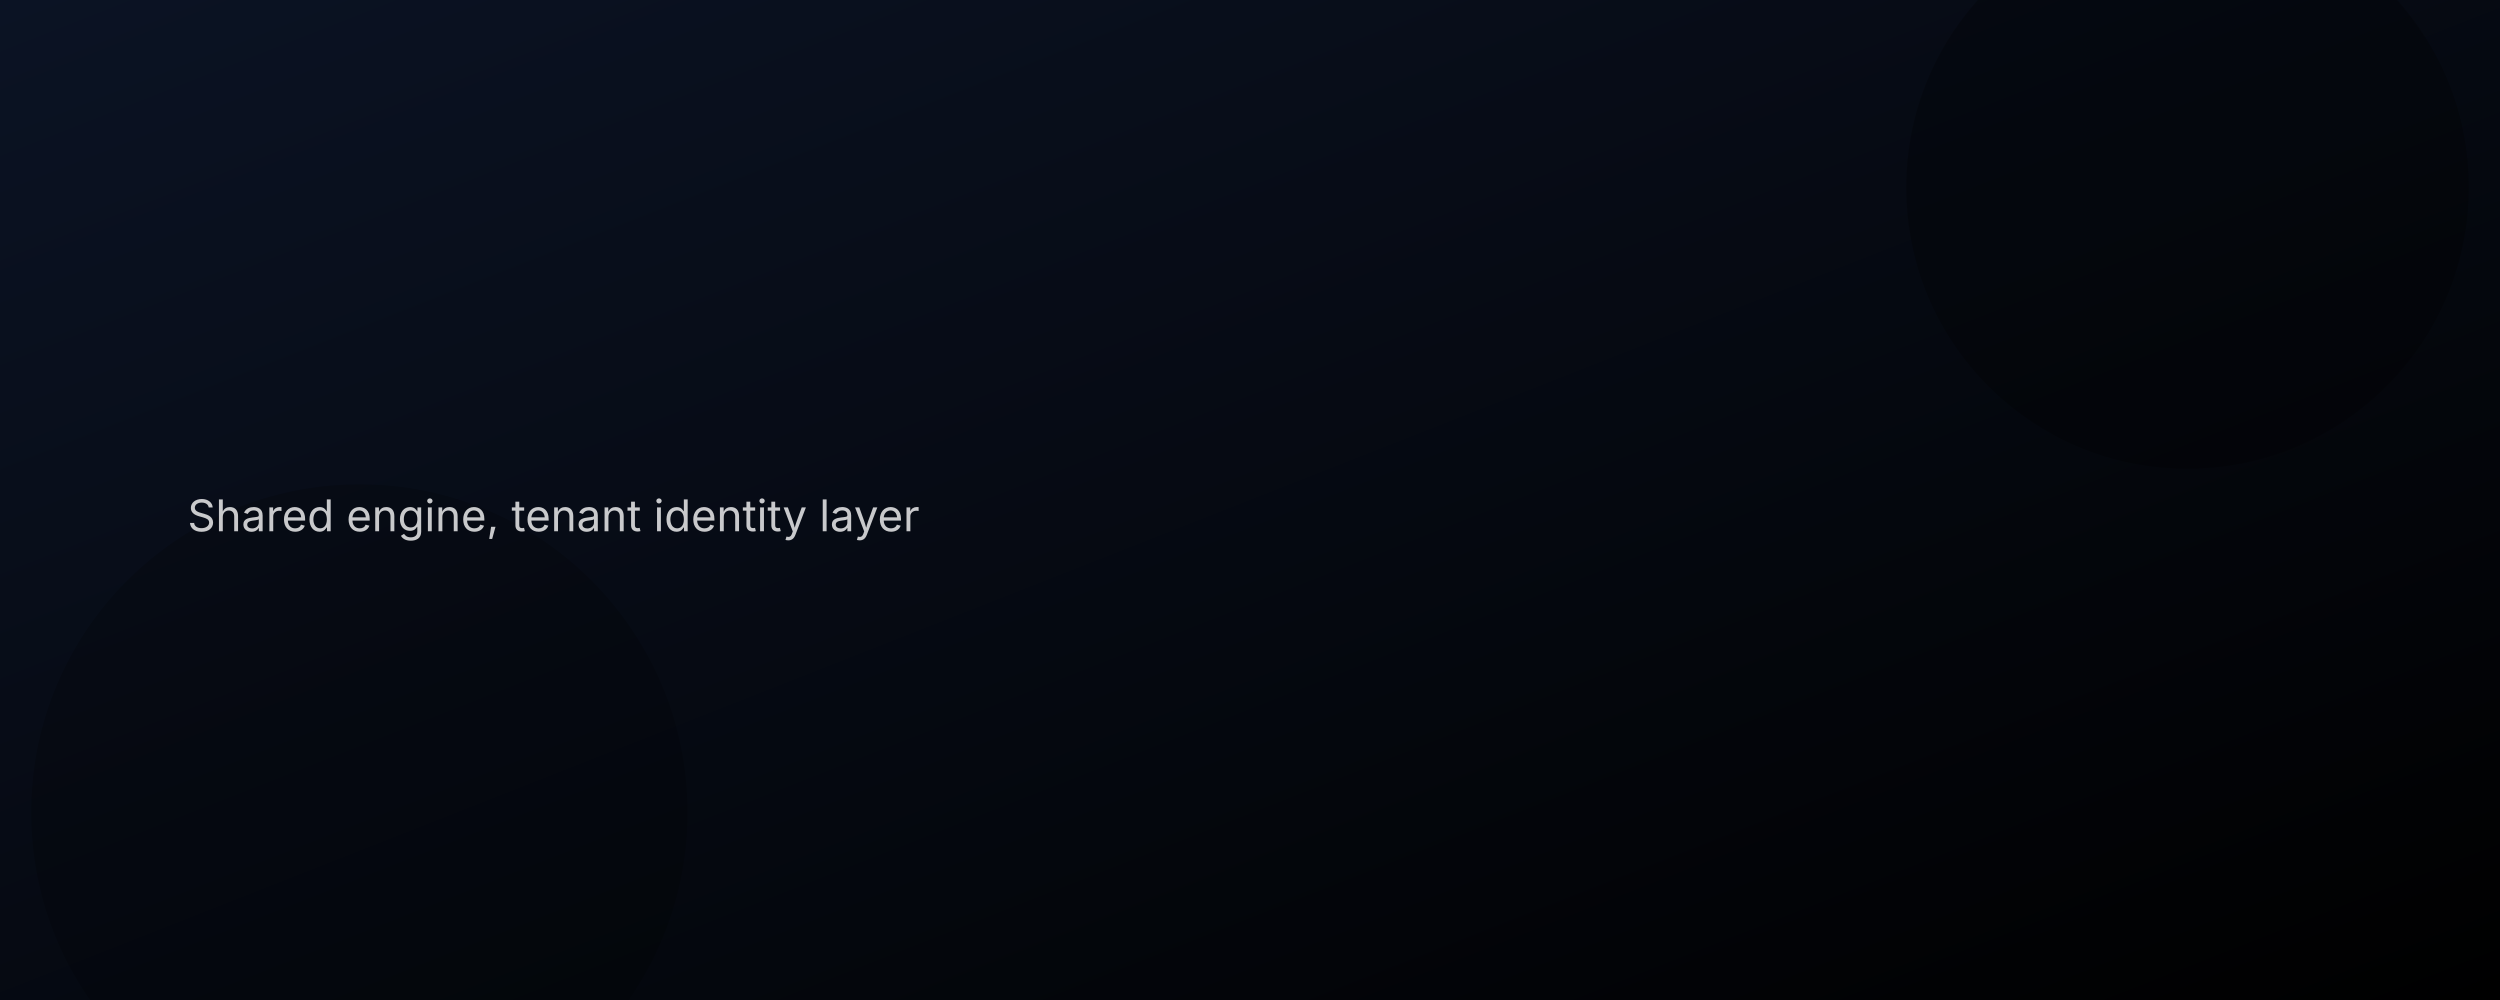
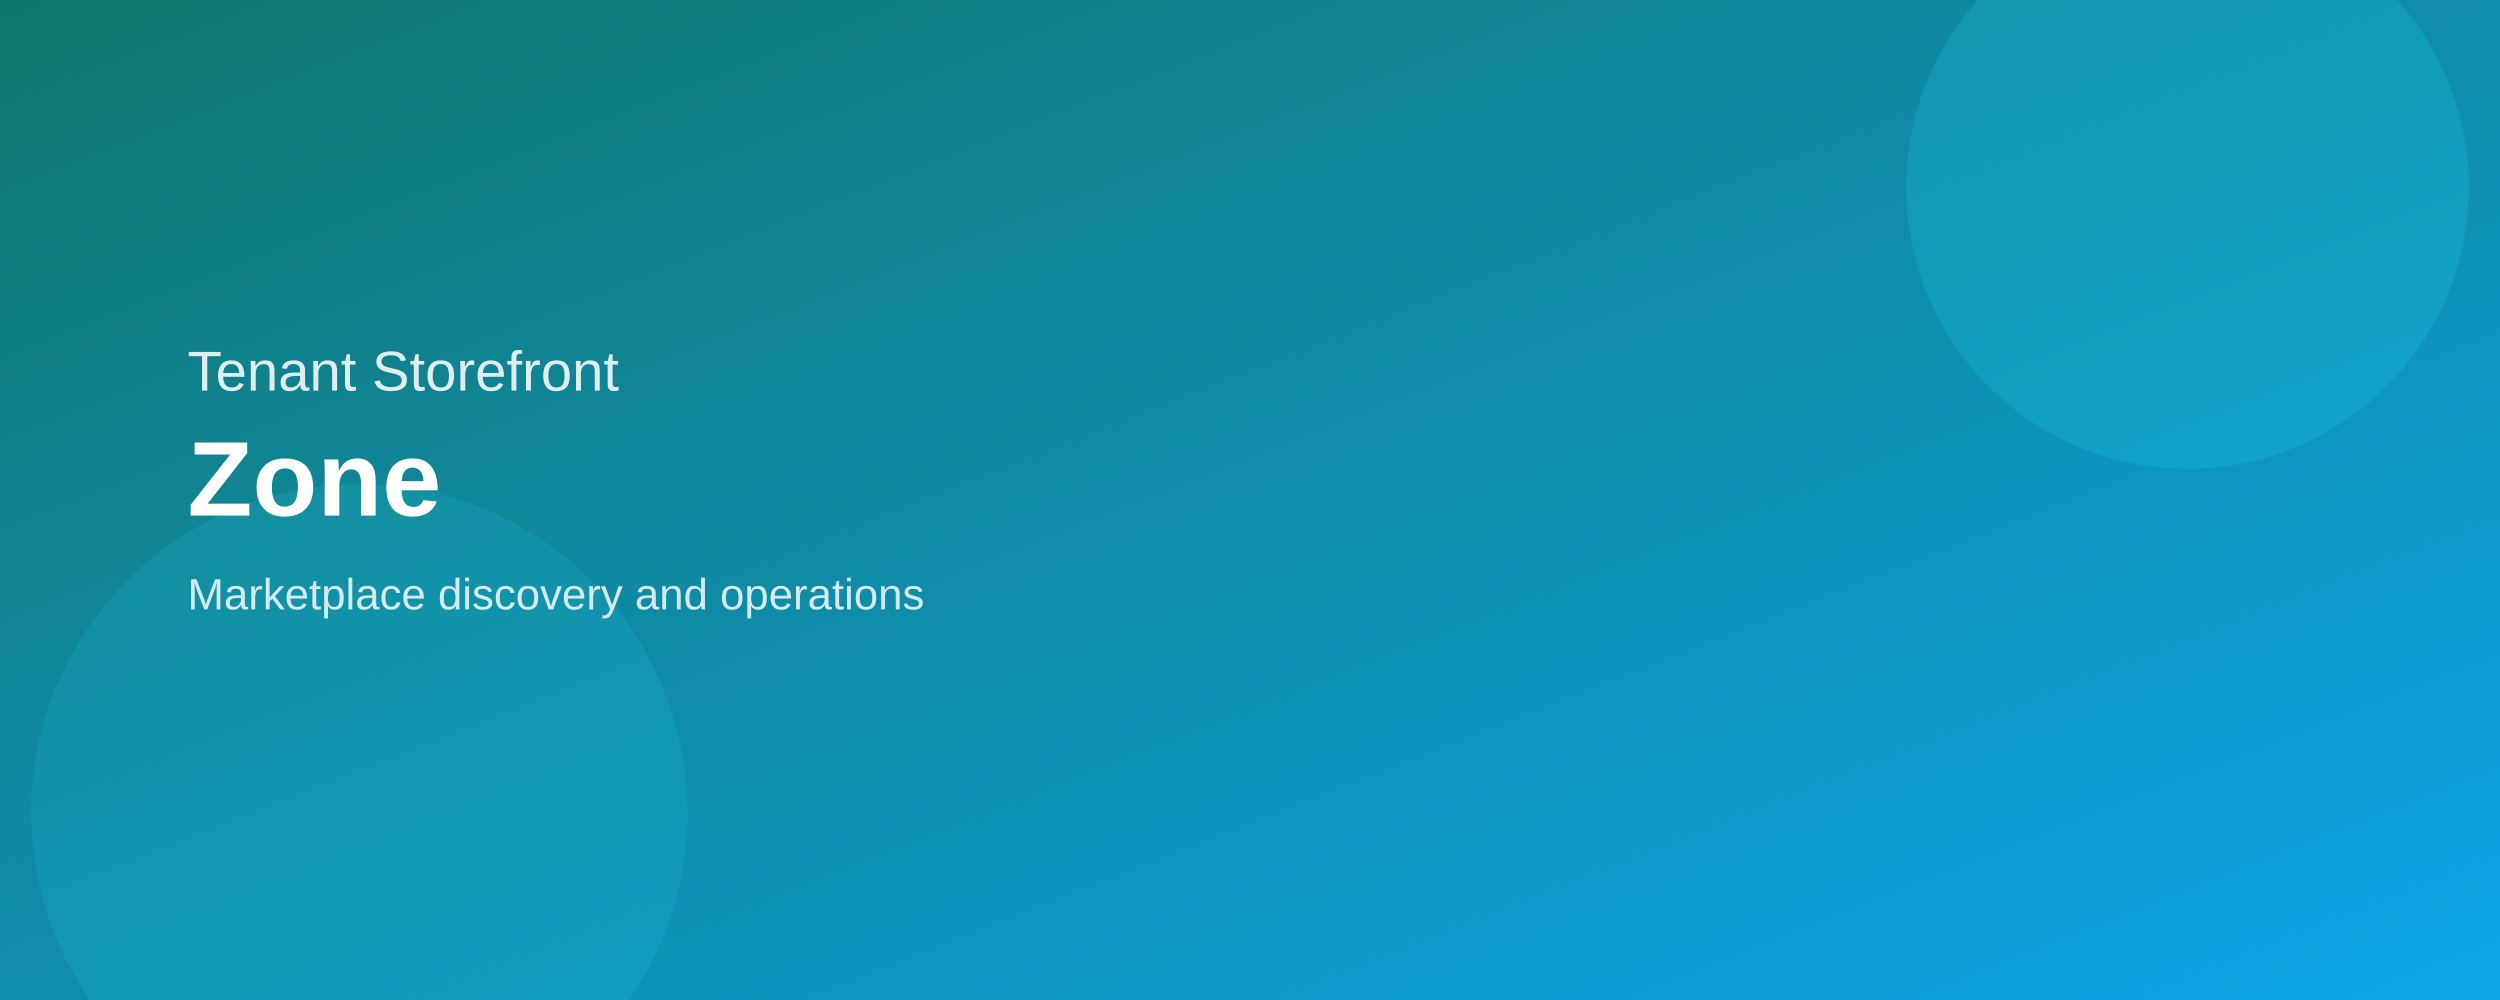
<svg xmlns="http://www.w3.org/2000/svg" width="1600" height="640" viewBox="0 0 1600 640">
  <defs>
    <linearGradient id="h" x1="0" y1="0" x2="1" y2="1">
-       <stop offset="0%" stop-color="#0b1324" />
-       <stop offset="100%" stop-color="" />
+       <stop offset="0%" stop-color="#0f766e" />
+       <stop offset="100%" stop-color="#0ea5e9" />
    </linearGradient>
  </defs>
  <rect width="1600" height="640" fill="url(#h)" />
-   <circle cx="1400" cy="120" r="180" fill="" opacity="0.25" />
-   <circle cx="230" cy="520" r="210" fill="" opacity="0.18" />
-   <text x="120" y="280" fill="white" font-family="Inter,Arial,sans-serif" font-size="64" font-weight="700" />
-   <text x="120" y="340" fill="white" font-family="Inter,Arial,sans-serif" font-size="28" opacity="0.78">Shared engine, tenant identity layer</text>
+   <circle cx="1400" cy="120" r="180" fill="#22d3ee" opacity="0.2" />
+   <circle cx="230" cy="520" r="210" fill="#22d3ee" opacity="0.14" />
+   <text x="120" y="250" fill="white" font-family="Manrope,Arial,sans-serif" font-size="36" opacity="0.86">Tenant Storefront</text>
+   <text x="120" y="330" fill="white" font-family="Manrope,Arial,sans-serif" font-size="68" font-weight="700">Zone</text>
+   <text x="120" y="390" fill="white" font-family="Manrope,Arial,sans-serif" font-size="28" opacity="0.82">Marketplace discovery and operations</text>
</svg>
